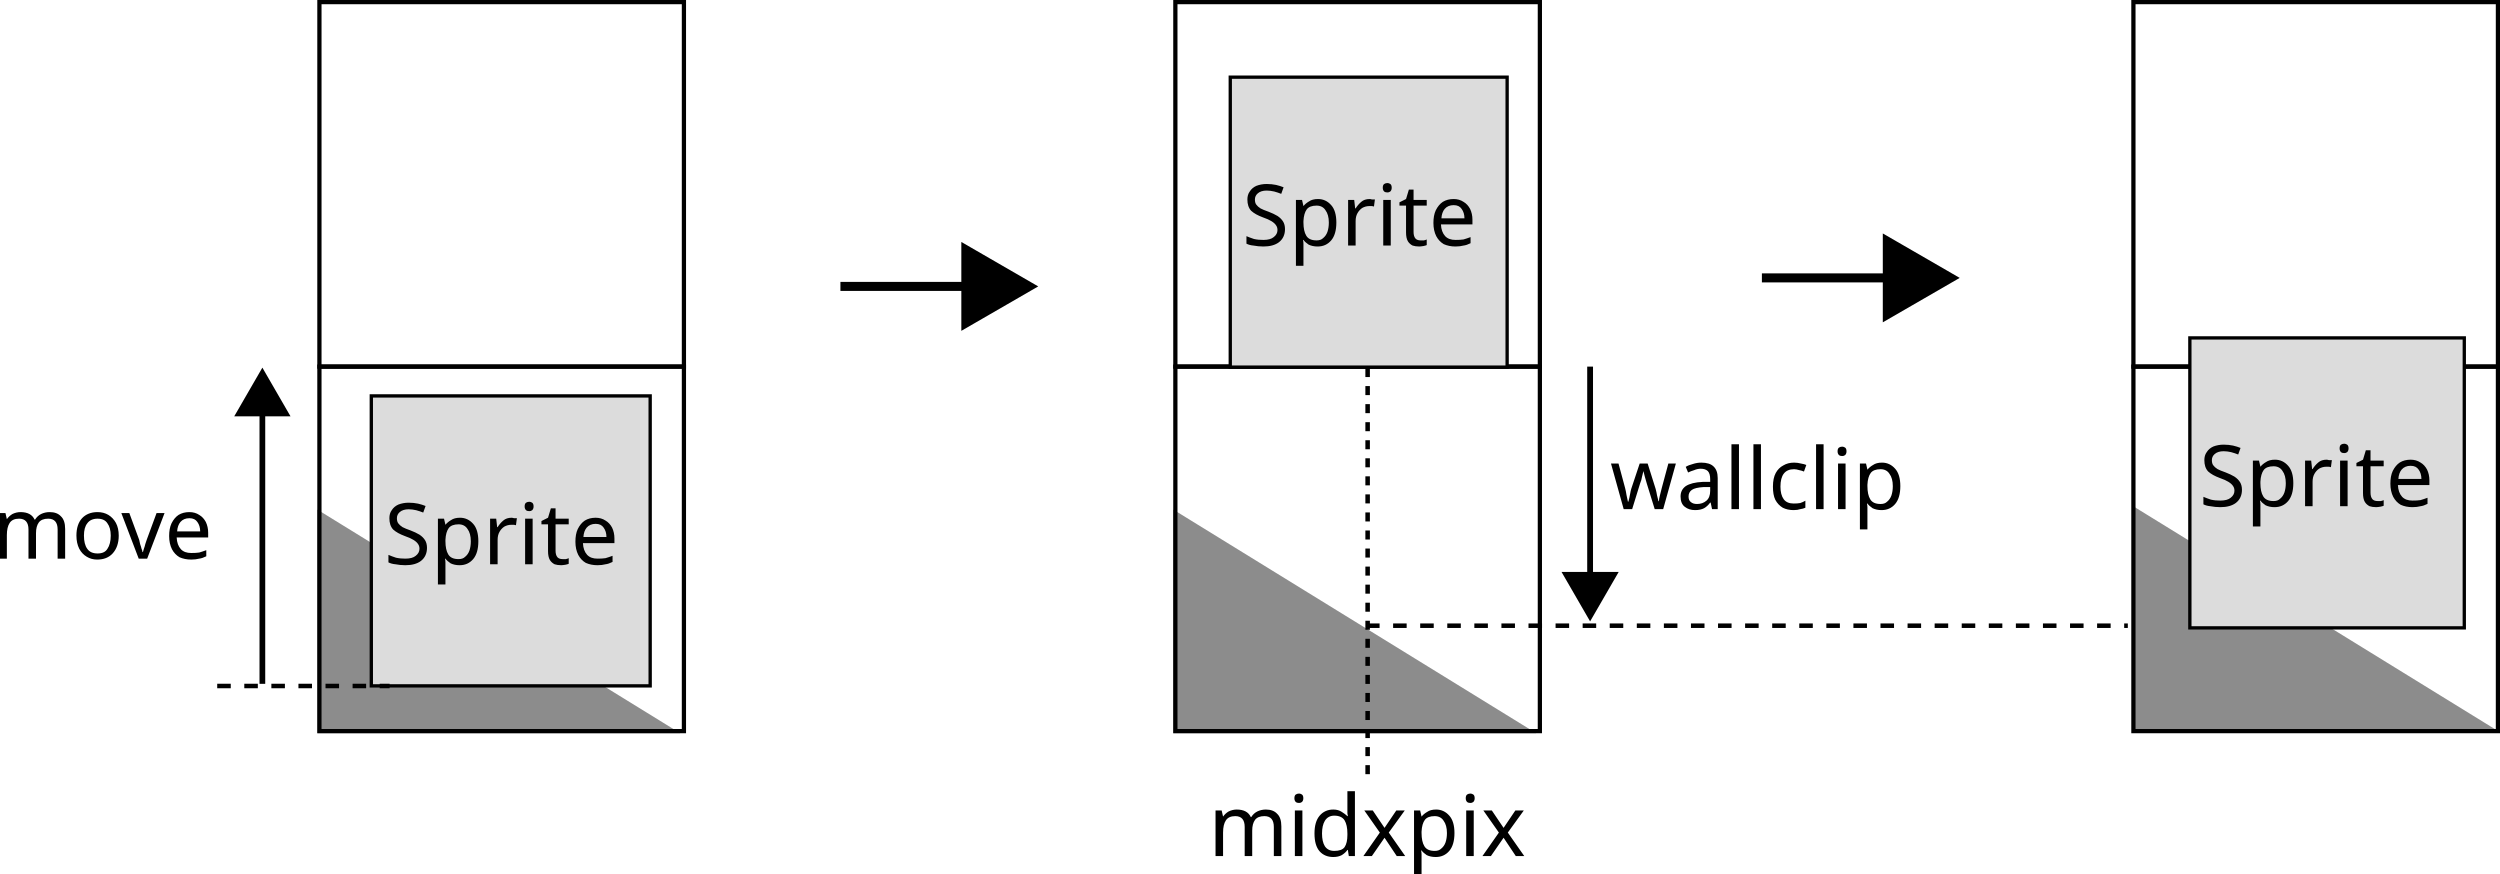
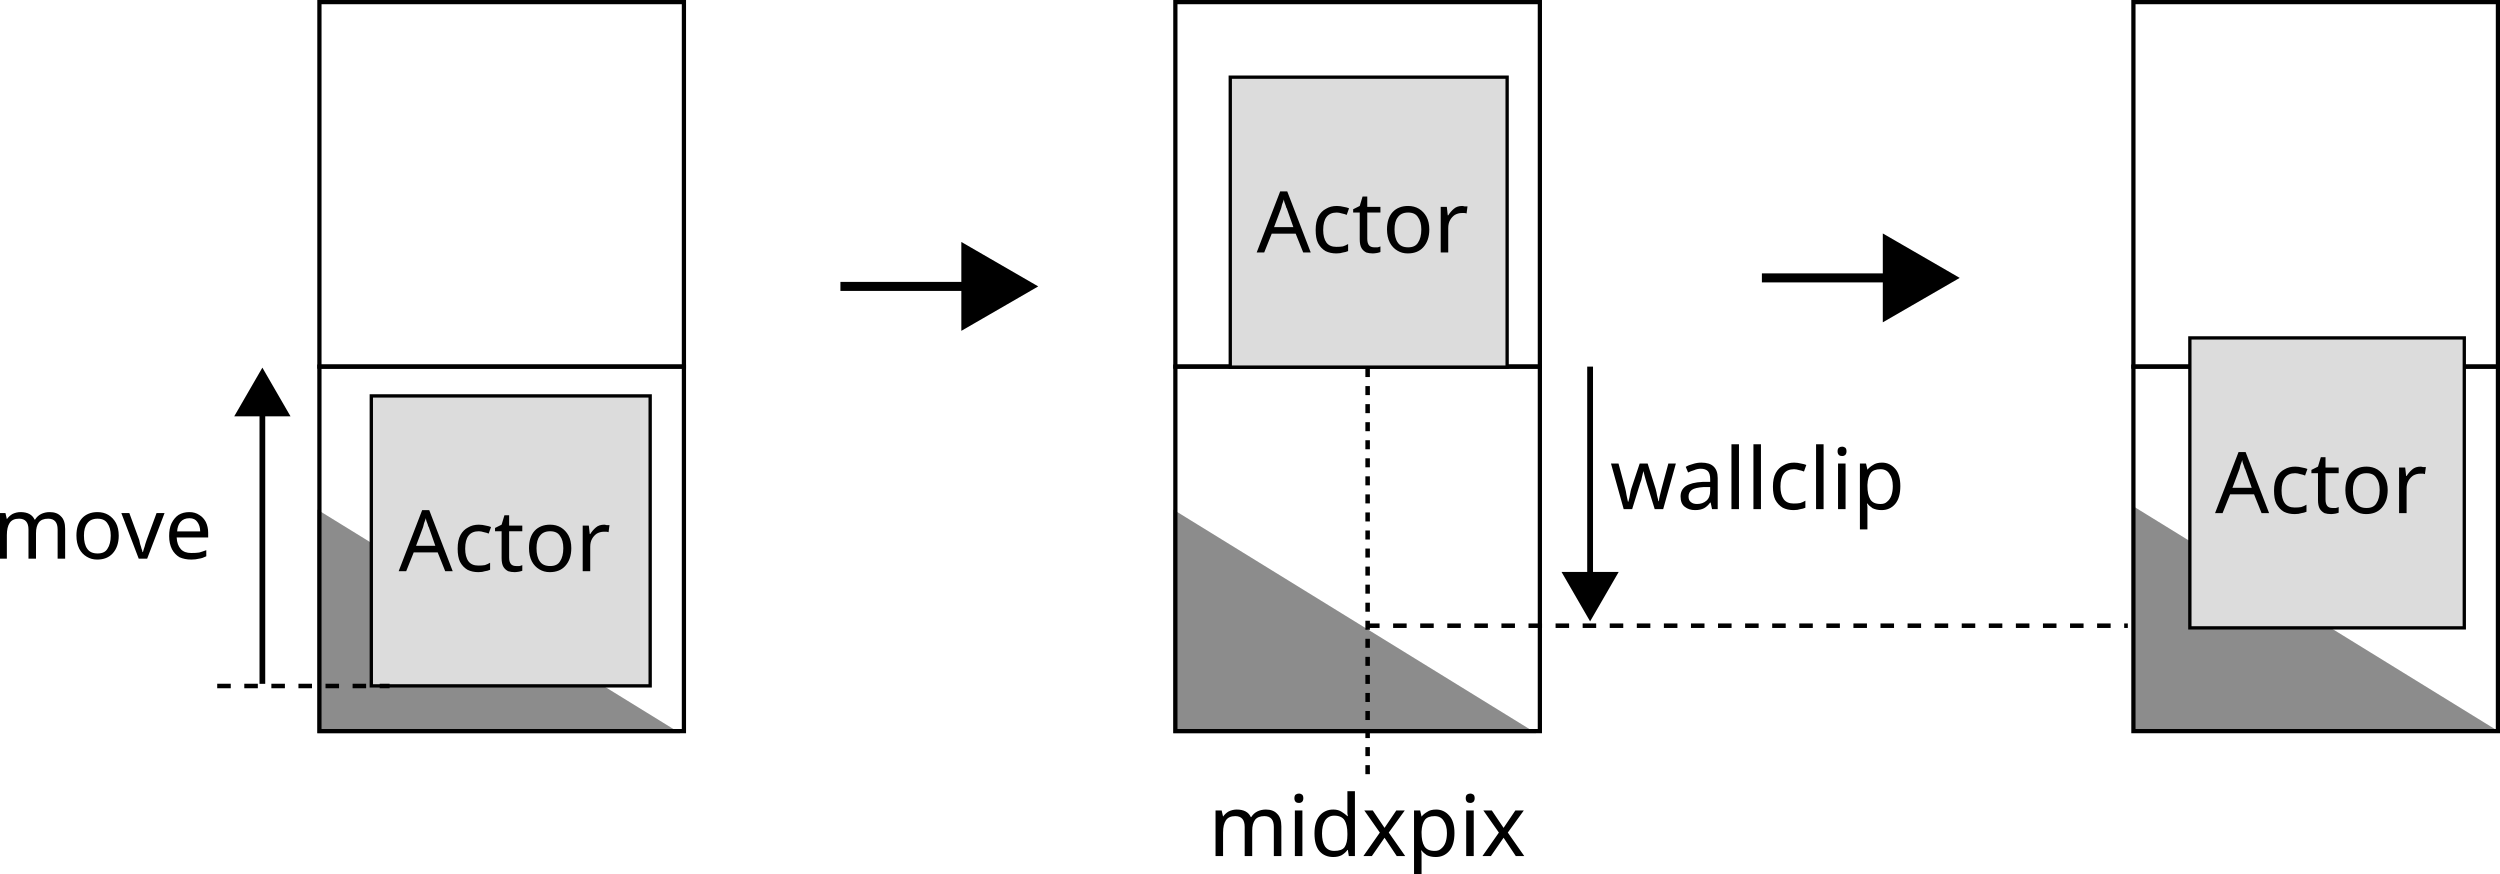
<svg xmlns="http://www.w3.org/2000/svg" xmlns:xlink="http://www.w3.org/1999/xlink" width="83.098mm" height="29.042mm" viewBox="0 0 83.098 29.042" version="1.1" id="svg929">
  <defs id="defs923">
    <marker style="overflow:visible" id="marker1543" refX="0" refY="0" orient="auto">
      <path transform="scale(0.8)" style="fill:#000000;fill-opacity:1;fill-rule:evenodd;stroke:#000000;stroke-width:1pt;stroke-opacity:1" d="M 5.77,0 -2.88,5 V -5 Z" id="path1541" />
    </marker>
    <marker orient="auto" refY="0" refX="0" id="marker3355" style="overflow:visible">
      <path id="path3353" d="M 5.77,0 -2.88,5 V -5 Z" style="fill:#000000;fill-opacity:1;fill-rule:evenodd;stroke:#000000;stroke-width:1pt;stroke-opacity:1" transform="scale(0.8)" />
    </marker>
    <marker orient="auto" refY="0" refX="0" id="marker3089" style="overflow:visible">
      <path id="path2959" d="M 5.77,0 -2.88,5 V -5 Z" style="fill:#000000;fill-opacity:1;fill-rule:evenodd;stroke:#000000;stroke-width:1pt;stroke-opacity:1" transform="scale(-0.8)" />
    </marker>
    <pattern xlink:href="#Strips1_1" id="pattern3708" patternTransform="matrix(37.79528,0,0,37.79528,-749.0441,-303.8446)" />
    <pattern id="Strips1_1" patternTransform="translate(0,0) scale(10,10)" height="1" width="2" patternUnits="userSpaceOnUse">
      <rect id="rect2922" height="2" width="1" y="-0.5" x="0" style="fill:black;stroke:none" />
    </pattern>
    <marker orient="auto" refY="0" refX="0" id="TriangleOutL" style="overflow:visible">
      <path id="path1868" d="M 5.77,0 -2.88,5 V -5 Z" style="fill:#000000;fill-opacity:1;fill-rule:evenodd;stroke:#000000;stroke-width:1pt;stroke-opacity:1" transform="scale(0.8)" />
    </marker>
    <marker orient="auto" refY="0" refX="0" id="TriangleInL" style="overflow:visible">
      <path id="path1859" d="M 5.77,0 -2.88,5 V -5 Z" style="fill:#000000;fill-opacity:1;fill-rule:evenodd;stroke:#000000;stroke-width:1pt;stroke-opacity:1" transform="scale(-0.8)" />
    </marker>
    <marker orient="auto" refY="0" refX="0" id="Arrow1Lend" style="overflow:visible">
      <path id="path1729" d="M 0,0 5,-5 -12.5,0 5,5 Z" style="fill:#000000;fill-opacity:1;fill-rule:evenodd;stroke:#000000;stroke-width:1pt;stroke-opacity:1" transform="matrix(-0.8,0,0,-0.8,-10,0)" />
    </marker>
    <pattern patternUnits="userSpaceOnUse" width="49.427" height="440.548" patternTransform="matrix(0.2645833,0,0,0.2645833,198.1846,80.39222)" id="pattern3705">
      <rect y="0.752" x="0.752" height="439.043" width="47.923" id="rect1478-5-4-9-9-7-1" style="opacity:1;fill:url(#pattern3708);fill-opacity:1;stroke:#000000;stroke-width:1.504;stroke-miterlimit:4;stroke-dasharray:none;stroke-opacity:1" />
    </pattern>
    <marker orient="auto" refY="0" refX="0" id="TriangleOutL-0" style="overflow:visible">
      <path id="path1868-2" d="M 5.77,0 -2.88,5 V -5 Z" style="fill:#000000;fill-opacity:1;fill-rule:evenodd;stroke:#000000;stroke-width:1pt;stroke-opacity:1" transform="scale(0.8)" />
    </marker>
    <marker orient="auto" refY="0" refX="0" id="TriangleOutL-2" style="overflow:visible">
      <path id="path1868-6" d="M 5.77,0 -2.88,5 V -5 Z" style="fill:#000000;fill-opacity:1;fill-rule:evenodd;stroke:#000000;stroke-width:1pt;stroke-opacity:1" transform="scale(0.8)" />
    </marker>
    <marker orient="auto" refY="0" refX="0" id="marker3089-3" style="overflow:visible">
      <path id="path2959-1" d="M 5.77,0 -2.88,5 V -5 Z" style="fill:#000000;fill-opacity:1;fill-rule:evenodd;stroke:#000000;stroke-width:1pt;stroke-opacity:1" transform="scale(-0.8)" />
    </marker>
    <marker orient="auto" refY="0" refX="0" id="marker3092-4" style="overflow:visible">
      <path id="path2968-6" d="M 5.77,0 -2.88,5 V -5 Z" style="fill:#000000;fill-opacity:1;fill-rule:evenodd;stroke:#000000;stroke-width:1pt;stroke-opacity:1" transform="scale(0.8)" />
    </marker>
    <marker orient="auto" refY="0" refX="0" id="marker3089-33" style="overflow:visible">
      <path id="path2959-8" d="M 5.77,0 -2.88,5 V -5 Z" style="fill:#000000;fill-opacity:1;fill-rule:evenodd;stroke:#000000;stroke-width:1pt;stroke-opacity:1" transform="scale(-0.8)" />
    </marker>
    <marker orient="auto" refY="0" refX="0" id="marker3092-0" style="overflow:visible">
      <path id="path2968-4" d="M 5.77,0 -2.88,5 V -5 Z" style="fill:#000000;fill-opacity:1;fill-rule:evenodd;stroke:#000000;stroke-width:1pt;stroke-opacity:1" transform="scale(0.8)" />
    </marker>
    <marker orient="auto" refY="0" refX="0" id="marker3355-1" style="overflow:visible">
      <path id="path3353-0" d="M 5.77,0 -2.88,5 V -5 Z" style="fill:#000000;fill-opacity:1;fill-rule:evenodd;stroke:#000000;stroke-width:1pt;stroke-opacity:1" transform="scale(0.8)" />
    </marker>
    <marker orient="auto" refY="0" refX="0" id="marker3355-1-5" style="overflow:visible">
      <path id="path3353-0-8" d="M 5.77,0 -2.88,5 V -5 Z" style="fill:#000000;fill-opacity:1;fill-rule:evenodd;stroke:#000000;stroke-width:1pt;stroke-opacity:1" transform="scale(0.8)" />
    </marker>
  </defs>
  <g id="layer1" transform="translate(16.68101,-155.1111)">
    <path style="fill:#8c8c8c;fill-opacity:1;stroke:#8c8c8c;stroke-width:0.276px;stroke-linecap:butt;stroke-linejoin:miter;stroke-opacity:1" d="m -5.996,172.296 v 7.049 H 5.442 Z" id="path1227-1-2-2-9" />
    <rect style="opacity:1;fill:none;fill-opacity:1;stroke:#000000;stroke-width:0.141;stroke-linejoin:miter;stroke-miterlimit:4;stroke-dasharray:none;stroke-dashoffset:0;stroke-opacity:1" id="rect861-4-8-4-2-9-4-0" width="12.116" height="12.116" x="-6.064" y="167.297" />
    <path style="fill:#8c8c8c;fill-opacity:1;stroke:#8c8c8c;stroke-width:0.276px;stroke-linecap:butt;stroke-linejoin:miter;stroke-opacity:1" d="m 22.455,172.296 v 7.049 h 11.439 z" id="path1227-1-2-2" />
    <path style="fill:none;stroke:#000000;stroke-width:0.3;stroke-linecap:butt;stroke-linejoin:miter;stroke-miterlimit:4;stroke-dasharray:none;stroke-opacity:1;marker-end:url(#marker3355-1)" d="m 11.254,164.631 h 4.87" id="path3351-7" />
    <path style="fill:none;stroke:#000000;stroke-width:0.3;stroke-linecap:butt;stroke-linejoin:miter;stroke-miterlimit:4;stroke-dasharray:none;stroke-opacity:1;marker-end:url(#marker3355-1-5)" d="m 41.883,164.348 h 4.87" id="path3351-7-7" />
    <rect style="opacity:1;fill:none;fill-opacity:1;stroke:#000000;stroke-width:0.141;stroke-linejoin:miter;stroke-miterlimit:4;stroke-dasharray:none;stroke-dashoffset:0;stroke-opacity:1" id="rect861-5-0-6-3-73-4" width="12.116" height="12.116" x="-6.064" y="155.181" />
    <rect style="opacity:1;fill:#dcdcdc;fill-opacity:1;stroke:#000000;stroke-width:0.111;stroke-linejoin:miter;stroke-miterlimit:4;stroke-dasharray:none;stroke-dashoffset:0;stroke-opacity:1" id="rect861-5-0-6-3-73-4-9" width="9.269" height="9.638" x="-4.339" y="168.271" />
    <path style="fill:none;stroke:#000000;stroke-width:0.15;stroke-linecap:butt;stroke-linejoin:miter;stroke-miterlimit:4;stroke-dasharray:0.45, 0.45;stroke-dashoffset:0;stroke-opacity:1" d="m -9.461,177.913 h 5.73" id="path2707-0-4-3-0" />
    <path style="fill:none;stroke:#000000;stroke-width:0.19;stroke-linecap:butt;stroke-linejoin:miter;stroke-miterlimit:4;stroke-dasharray:none;stroke-opacity:1;marker-end:url(#marker1543)" d="m -7.96,177.841 v -9.43" id="path1533" />
    <rect style="opacity:1;fill:none;fill-opacity:1;stroke:#000000;stroke-width:0.141;stroke-linejoin:miter;stroke-miterlimit:4;stroke-dasharray:none;stroke-dashoffset:0;stroke-opacity:1" id="rect861-5-0-6-3-73-4-99-4" width="12.116" height="12.116" x="54.232" y="155.181" />
    <path style="fill:#8c8c8c;fill-opacity:1;stroke:#8c8c8c;stroke-width:0.276;stroke-linecap:butt;stroke-linejoin:miter;stroke-opacity:1;stroke-miterlimit:4;stroke-dasharray:none" d="m 54.393,172.203 v 7.049 h 11.439 z" id="path1227-1-2" />
    <rect style="opacity:1;fill:none;fill-opacity:1;stroke:#000000;stroke-width:0.141;stroke-linejoin:miter;stroke-miterlimit:4;stroke-dasharray:none;stroke-dashoffset:0;stroke-opacity:1" id="rect861-4-8-4-2-9-4-9" width="12.116" height="12.116" x="54.232" y="167.297" />
    <rect style="opacity:1;fill:#dcdcdc;fill-opacity:1;stroke:#000000;stroke-width:0.11;stroke-linejoin:miter;stroke-miterlimit:4;stroke-dasharray:none;stroke-dashoffset:0;stroke-opacity:1" id="rect861-5-0-6-3-73-4-9-9-6" width="9.122" height="9.638" x="56.108" y="166.343" />
    <path style="fill:none;stroke:#000000;stroke-width:0.15;stroke-linecap:butt;stroke-linejoin:miter;stroke-miterlimit:4;stroke-dasharray:0.45, 0.45;stroke-dashoffset:0;stroke-opacity:1" d="M 28.725,175.909 H 54.046" id="path2707-0-4-3-0-8" />
    <text xml:space="preserve" style="font-style:normal;font-weight:normal;font-size:10.583px;line-height:1.25;font-family:sans-serif;letter-spacing:0px;word-spacing:0px;fill:#000000;fill-opacity:1;stroke:none;stroke-width:0.265" x="36.836" y="172.038" id="text2703-0-5-7">
      <tspan id="tspan2701-2-1-4" x="36.836" y="172.038" style="font-style:normal;font-variant:normal;font-weight:normal;font-stretch:normal;font-size:2.822px;font-family:sans-serif;-inkscape-font-specification:'sans-serif, Normal';font-variant-ligatures:normal;font-variant-caps:normal;font-variant-numeric:normal;font-feature-settings:normal;text-align:start;writing-mode:lr-tb;text-anchor:start;stroke-width:0.265">wallclip</tspan>
    </text>
    <text xml:space="preserve" style="font-style:normal;font-weight:normal;font-size:10.583px;line-height:1.25;font-family:sans-serif;letter-spacing:0px;word-spacing:0px;fill:#000000;fill-opacity:1;stroke:none;stroke-width:0.265" x="23.487" y="183.567" id="text2703-0-5-6">
      <tspan id="tspan2701-2-1-7" x="23.487" y="183.567" style="font-style:normal;font-variant:normal;font-weight:normal;font-stretch:normal;font-size:2.822px;font-family:sans-serif;-inkscape-font-specification:'sans-serif, Normal';font-variant-ligatures:normal;font-variant-caps:normal;font-variant-numeric:normal;font-feature-settings:normal;text-align:start;writing-mode:lr-tb;text-anchor:start;stroke-width:0.265">midxpix</tspan>
    </text>
    <rect style="opacity:1;fill:none;fill-opacity:1;stroke:#000000;stroke-width:0.141;stroke-linejoin:miter;stroke-miterlimit:4;stroke-dasharray:none;stroke-dashoffset:0;stroke-opacity:1" id="rect861-5-0-6-3-73-4-99" width="12.116" height="12.116" x="22.387" y="155.181" />
    <rect style="opacity:1;fill:none;fill-opacity:1;stroke:#000000;stroke-width:0.141;stroke-linejoin:miter;stroke-miterlimit:4;stroke-dasharray:none;stroke-dashoffset:0;stroke-opacity:1" id="rect861-4-8-4-2-9-4" width="12.116" height="12.116" x="22.387" y="167.297" />
    <rect style="opacity:1;fill:#dcdcdc;fill-opacity:1;stroke:#000000;stroke-width:0.11;stroke-linejoin:miter;stroke-miterlimit:4;stroke-dasharray:none;stroke-dashoffset:0;stroke-opacity:1" id="rect861-5-0-6-3-73-4-9-9" width="9.203" height="9.638" x="24.212" y="157.676" />
    <path style="fill:none;stroke:#000000;stroke-width:0.193;stroke-linecap:butt;stroke-linejoin:miter;stroke-miterlimit:4;stroke-dasharray:none;stroke-opacity:1;marker-end:url(#marker3355)" d="m 36.173,167.297 v 7.372" id="path2202" />
    <path style="fill:none;stroke:#000000;stroke-width:0.15;stroke-linecap:butt;stroke-linejoin:miter;stroke-miterlimit:4;stroke-dasharray:0.3, 0.3;stroke-dashoffset:0;stroke-opacity:1" d="m 28.778,167.344 v 13.664" id="path2324-5" />
    <text xml:space="preserve" style="font-style:normal;font-weight:normal;font-size:10.583px;line-height:1.25;font-family:sans-serif;letter-spacing:0px;word-spacing:0px;fill:#000000;fill-opacity:1;stroke:none;stroke-width:0.265" x="-16.937" y="173.679" id="text2703-0-5-7-0-29-9">
      <tspan id="tspan2701-2-1-4-4-02-6" x="-16.937" y="173.679" style="font-style:normal;font-variant:normal;font-weight:normal;font-stretch:normal;font-size:2.822px;font-family:sans-serif;-inkscape-font-specification:'sans-serif, Normal';font-variant-ligatures:normal;font-variant-caps:normal;font-variant-numeric:normal;font-feature-settings:normal;text-align:start;writing-mode:lr-tb;text-anchor:start;stroke-width:0.265">move</tspan>
    </text>
-     <text xml:space="preserve" style="font-style:normal;font-weight:normal;font-size:10.583px;line-height:1.25;font-family:sans-serif;letter-spacing:0px;word-spacing:0px;fill:#000000;fill-opacity:1;stroke:none;stroke-width:0.265" x="-3.909" y="173.869" id="text2703-0-5-7-0">
-       <tspan id="tspan2701-2-1-4-4" x="-3.909" y="173.869" style="font-style:normal;font-variant:normal;font-weight:normal;font-stretch:normal;font-size:2.822px;font-family:sans-serif;-inkscape-font-specification:'sans-serif, Normal';font-variant-ligatures:normal;font-variant-caps:normal;font-variant-numeric:normal;font-feature-settings:normal;text-align:start;writing-mode:lr-tb;text-anchor:start;stroke-width:0.265">Sprite</tspan>
+     <text xml:space="preserve" style="font-style:normal;font-weight:normal;font-size:10.583px;line-height:1.25;font-family:sans-serif;letter-spacing:0px;word-spacing:0px;fill:#000000;fill-opacity:1;stroke:none;stroke-width:0.265" x="-3.428" y="174.099" id="text2703-0-5-7-0">
+       <tspan id="tspan2701-2-1-4-4" x="-3.428" y="174.099" style="font-style:normal;font-variant:normal;font-weight:normal;font-stretch:normal;font-size:2.822px;font-family:sans-serif;-inkscape-font-specification:'sans-serif, Normal';font-variant-ligatures:normal;font-variant-caps:normal;font-variant-numeric:normal;font-feature-settings:normal;text-align:start;writing-mode:lr-tb;text-anchor:start;stroke-width:0.265">Actor</tspan>
    </text>
-     <text xml:space="preserve" style="font-style:normal;font-weight:normal;font-size:10.583px;line-height:1.25;font-family:sans-serif;letter-spacing:0px;word-spacing:0px;fill:#000000;fill-opacity:1;stroke:none;stroke-width:0.265" x="24.609" y="163.273" id="text2703-0-5-7-0-9">
-       <tspan id="tspan2701-2-1-4-4-1" x="24.609" y="163.273" style="font-style:normal;font-variant:normal;font-weight:normal;font-stretch:normal;font-size:2.822px;font-family:sans-serif;-inkscape-font-specification:'sans-serif, Normal';font-variant-ligatures:normal;font-variant-caps:normal;font-variant-numeric:normal;font-feature-settings:normal;text-align:start;writing-mode:lr-tb;text-anchor:start;stroke-width:0.265">Sprite</tspan>
+     <text xml:space="preserve" style="font-style:normal;font-weight:normal;font-size:10.583px;line-height:1.25;font-family:sans-serif;letter-spacing:0px;word-spacing:0px;fill:#000000;fill-opacity:1;stroke:none;stroke-width:0.265" x="25.089" y="163.503" id="text2703-0-5-7-0-9">
+       <tspan id="tspan2701-2-1-4-4-1" x="25.089" y="163.503" style="font-style:normal;font-variant:normal;font-weight:normal;font-stretch:normal;font-size:2.822px;font-family:sans-serif;-inkscape-font-specification:'sans-serif, Normal';font-variant-ligatures:normal;font-variant-caps:normal;font-variant-numeric:normal;font-feature-settings:normal;text-align:start;writing-mode:lr-tb;text-anchor:start;stroke-width:0.265">Actor</tspan>
    </text>
-     <text xml:space="preserve" style="font-style:normal;font-weight:normal;font-size:10.583px;line-height:1.25;font-family:sans-serif;letter-spacing:0px;word-spacing:0px;fill:#000000;fill-opacity:1;stroke:none;stroke-width:0.265" x="56.419" y="171.94" id="text2703-0-5-7-0-96">
-       <tspan id="tspan2701-2-1-4-4-9" x="56.419" y="171.94" style="font-style:normal;font-variant:normal;font-weight:normal;font-stretch:normal;font-size:2.822px;font-family:sans-serif;-inkscape-font-specification:'sans-serif, Normal';font-variant-ligatures:normal;font-variant-caps:normal;font-variant-numeric:normal;font-feature-settings:normal;text-align:start;writing-mode:lr-tb;text-anchor:start;stroke-width:0.265">Sprite</tspan>
+     <text xml:space="preserve" style="font-style:normal;font-weight:normal;font-size:10.583px;line-height:1.25;font-family:sans-serif;letter-spacing:0px;word-spacing:0px;fill:#000000;fill-opacity:1;stroke:none;stroke-width:0.265" x="56.945" y="172.17" id="text2703-0-5-7-0-96">
+       <tspan id="tspan2701-2-1-4-4-9" x="56.945" y="172.17" style="font-style:normal;font-variant:normal;font-weight:normal;font-stretch:normal;font-size:2.822px;font-family:sans-serif;-inkscape-font-specification:'sans-serif, Normal';font-variant-ligatures:normal;font-variant-caps:normal;font-variant-numeric:normal;font-feature-settings:normal;text-align:start;writing-mode:lr-tb;text-anchor:start;stroke-width:0.265">Actor</tspan>
    </text>
  </g>
</svg>
